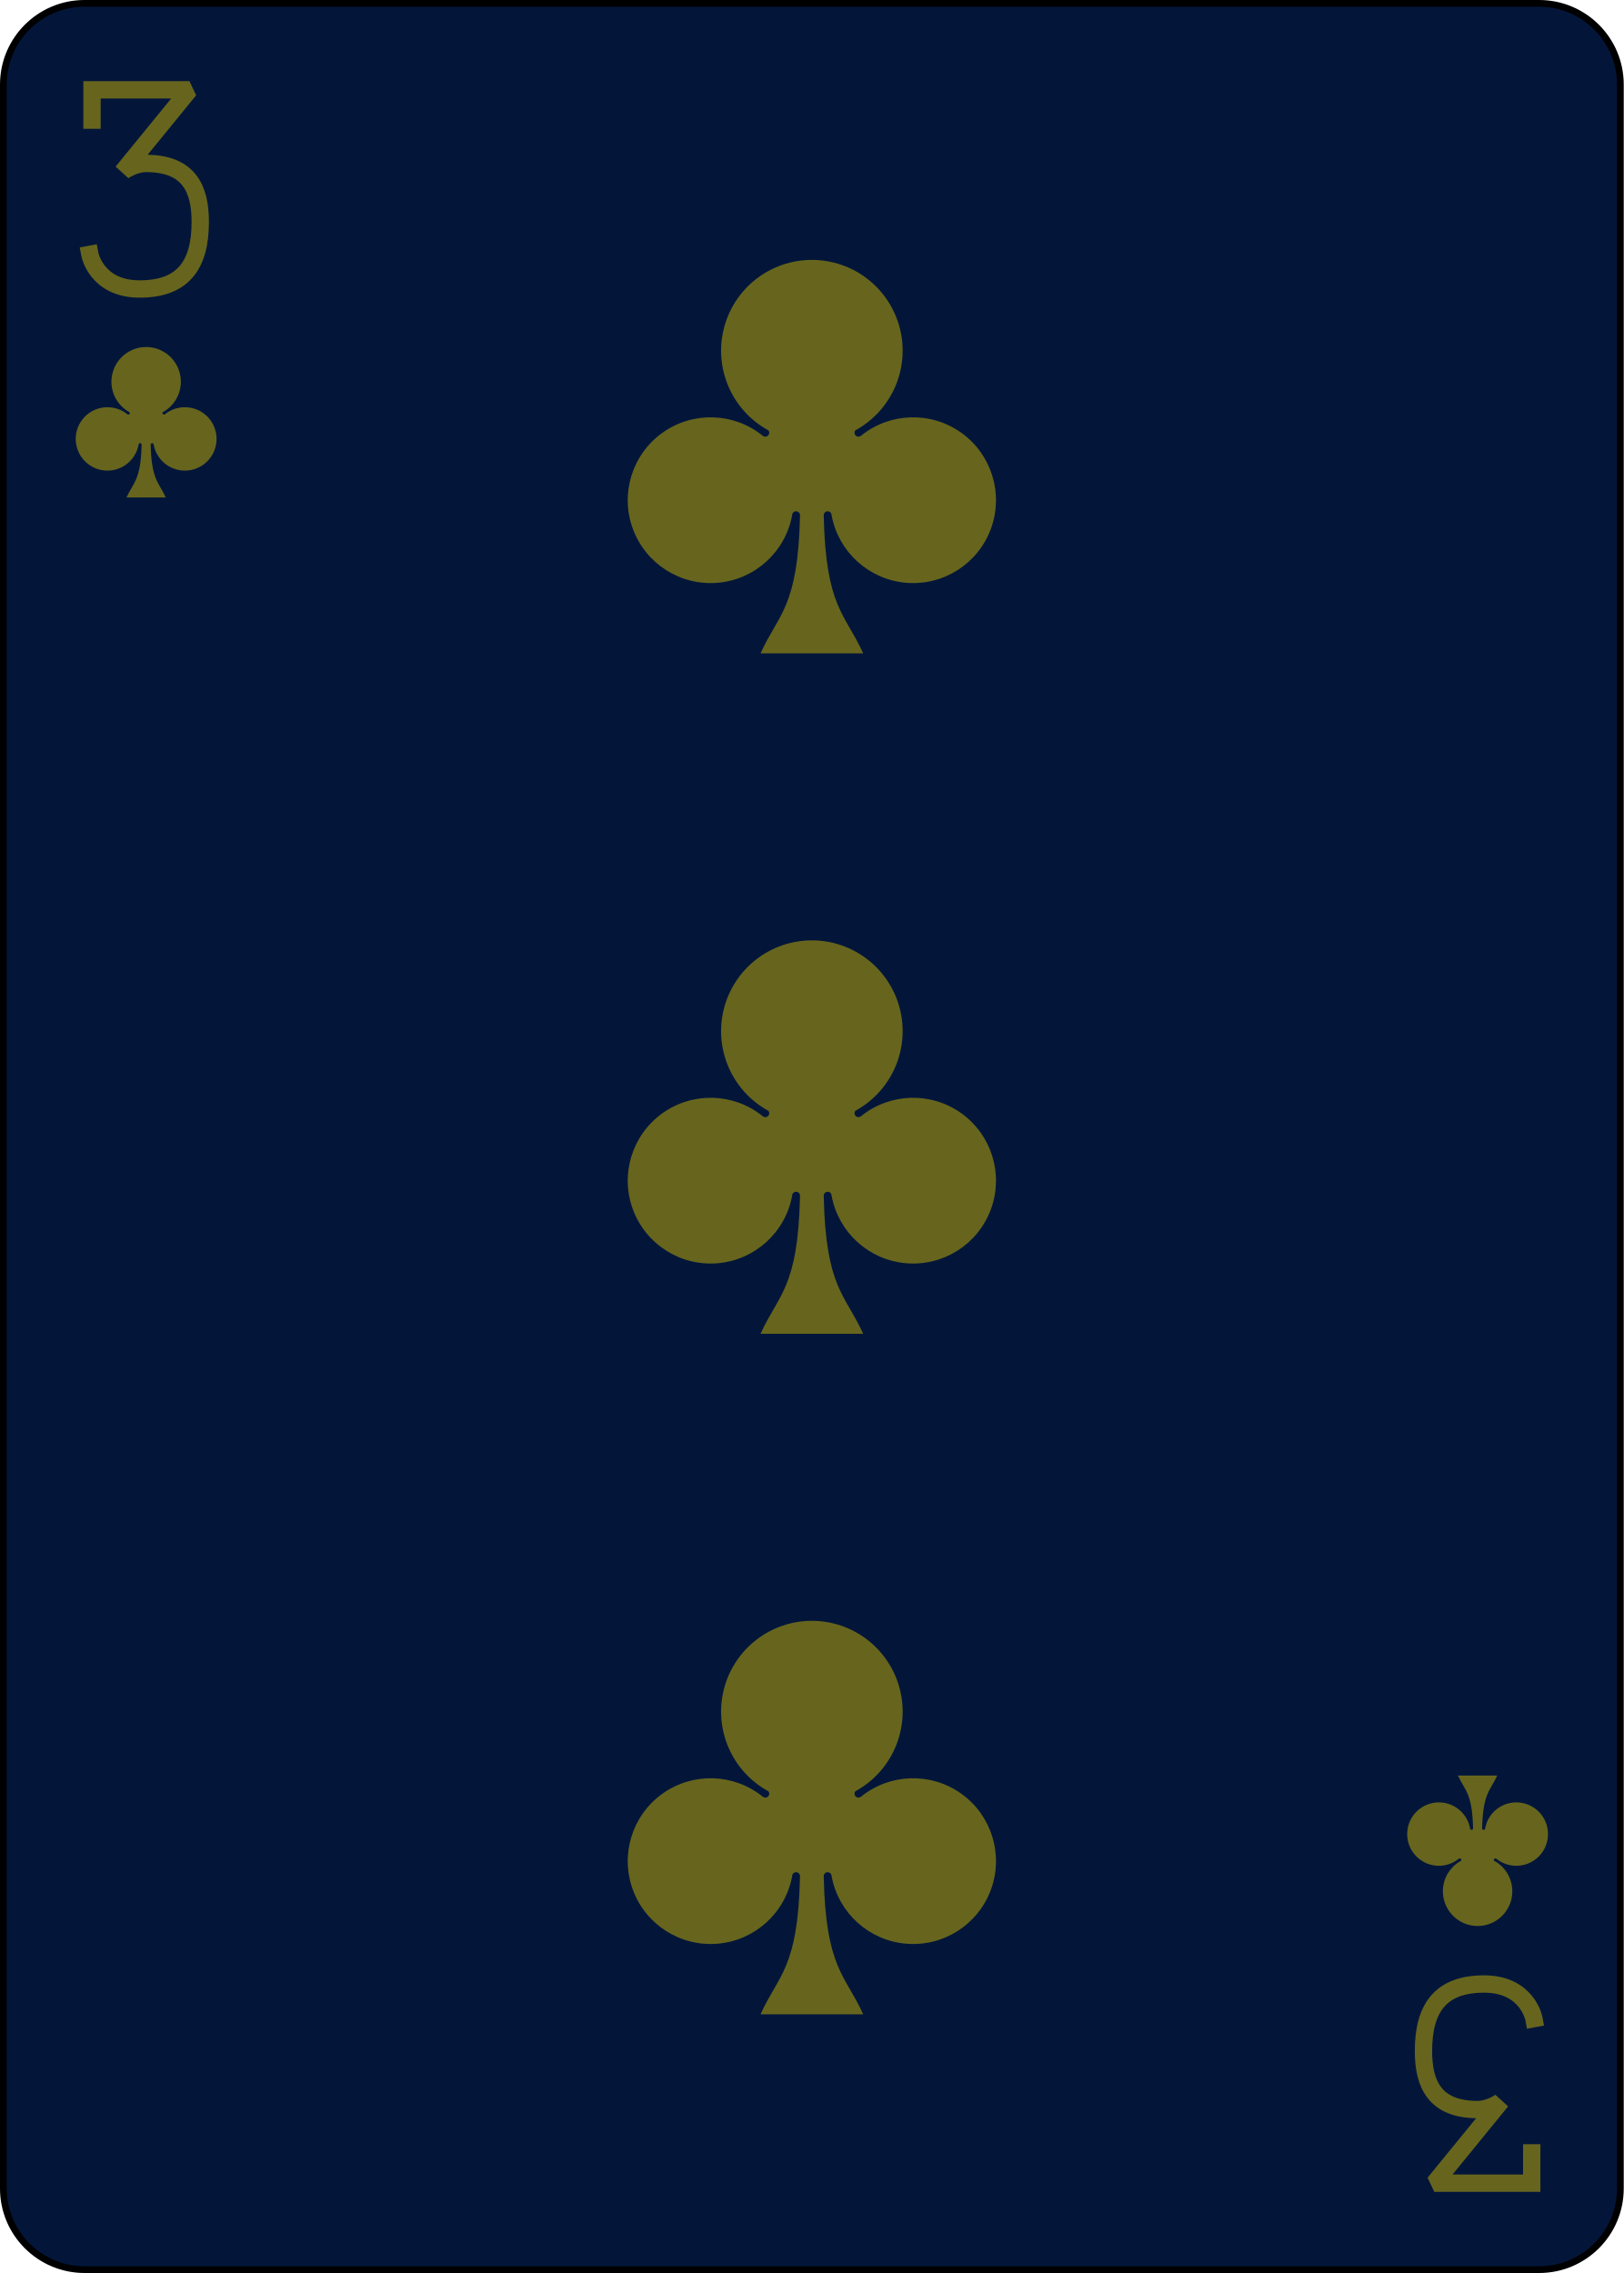
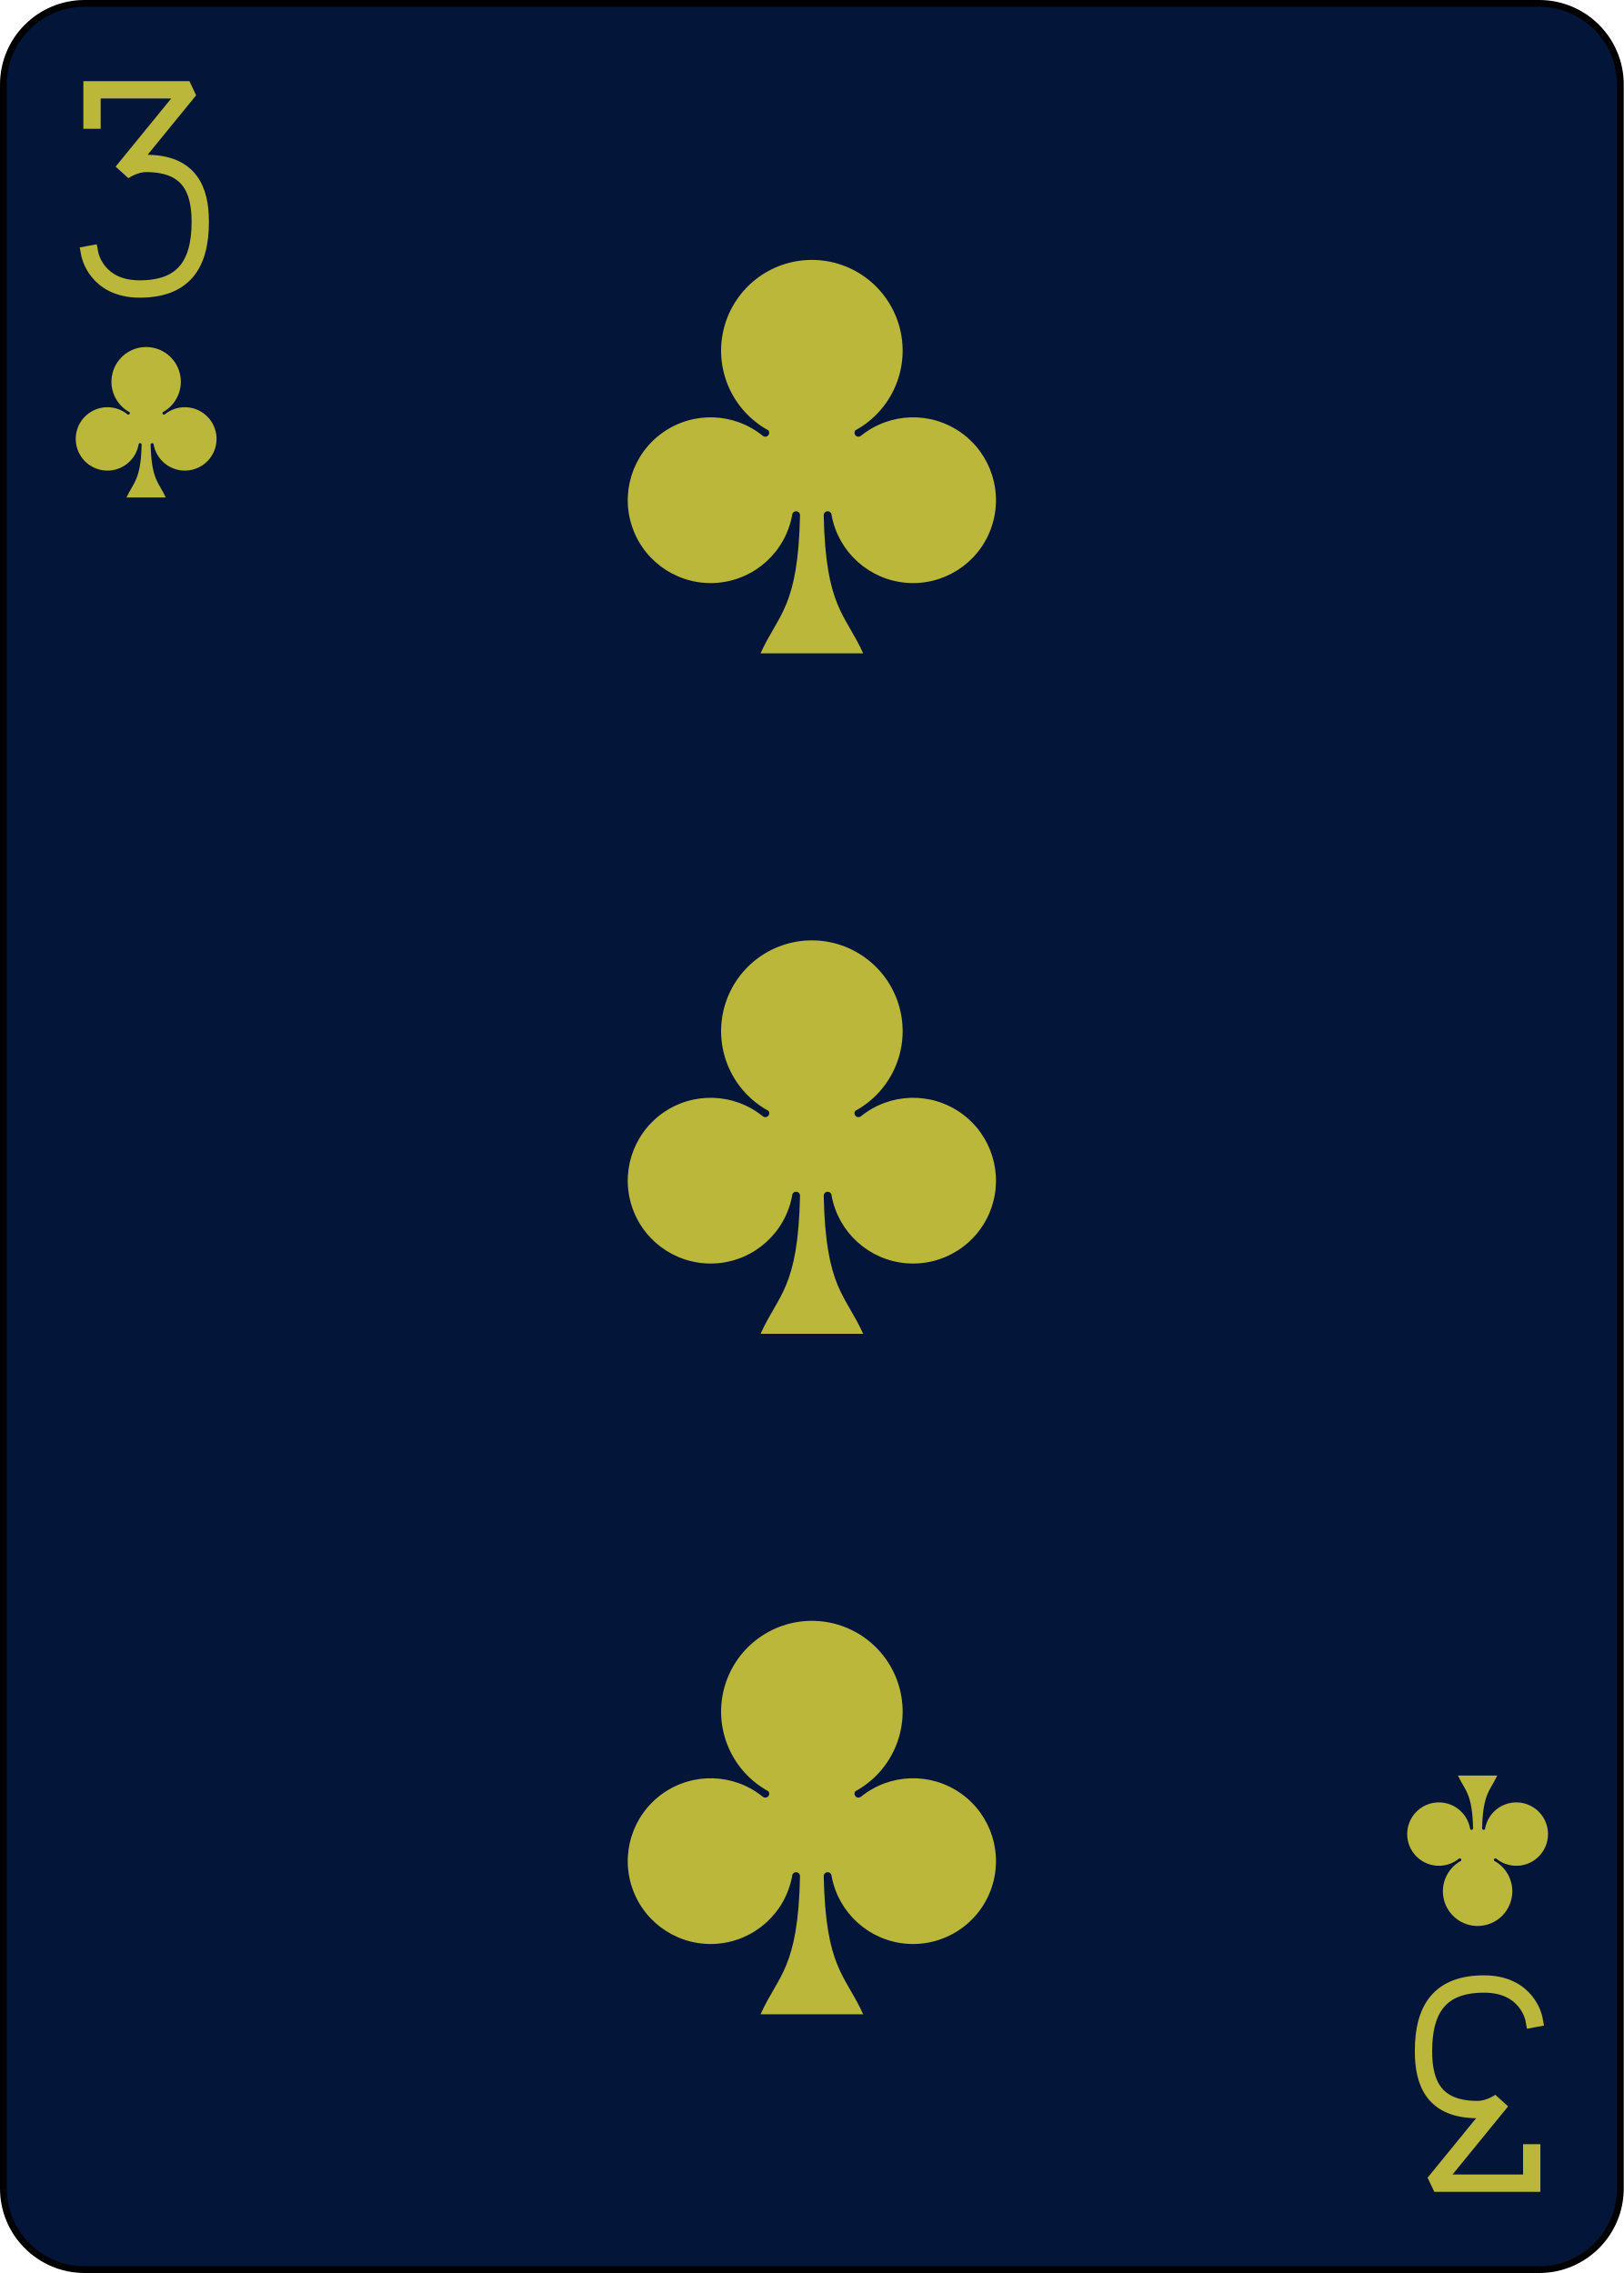
<svg xmlns="http://www.w3.org/2000/svg" xmlns:xlink="http://www.w3.org/1999/xlink" class="card" face="3C" height="3.5in" preserveAspectRatio="none" viewBox="-120 -168 240 336" width="2.5in">
  <symbol id="SC3" viewBox="-600 -600 1200 1200" preserveAspectRatio="xMinYMid">
-     <path d="M30 150C35 385 85 400 130 500L-130 500C-85 400 -35 385 -30 150A10 10 0 0 0 -50 150A210 210 0 1 1 -124 -51A10 10 0 0 0 -110 -65A230 230 0 1 1 110 -65A10 10 0 0 0 124 -51A210 210 0 1 1 50 150A10 10 0 0 0 30 150Z" fill="#67651d" />
+     <path d="M30 150C35 385 85 400 130 500L-130 500C-85 400 -35 385 -30 150A10 10 0 0 0 -50 150A210 210 0 1 1 -124 -51A10 10 0 0 0 -110 -65A230 230 0 1 1 110 -65A10 10 0 0 0 124 -51A210 210 0 1 1 50 150A10 10 0 0 0 30 150Z" fill="#bab73a" />
  </symbol>
  <symbol id="VC3" viewBox="-500 -500 1000 1000" preserveAspectRatio="xMinYMid">
-     <path d="M-250 -320L-250 -460L200 -460L-110 -80C-100 -90 -50 -120 0 -120C200 -120 250 0 250 150C250 350 170 460 -30 460C-230 460 -260 300 -260 300" stroke="#67651d" stroke-width="80" stroke-linecap="square" stroke-miterlimit="1.5" fill="none" />
+     <path d="M-250 -320L-250 -460L200 -460L-110 -80C-100 -90 -50 -120 0 -120C200 -120 250 0 250 150C250 350 170 460 -30 460C-230 460 -260 300 -260 300" stroke="#bab73a" stroke-width="80" stroke-linecap="square" stroke-miterlimit="1.5" fill="none" />
  </symbol>
  <rect width="239" height="335" x="-119.5" y="-167.5" rx="12" ry="12" fill="#03163a" stroke="black" />
  <use xlink:href="#VC3" height="32" x="-114.4" y="-156" />
  <use xlink:href="#SC3" height="26.769" x="-111.784" y="-119" />
  <use xlink:href="#SC3" height="70" x="-35" y="-135.588" />
  <use xlink:href="#SC3" height="70" x="-35" y="-35" />
  <use xlink:href="#SC3" height="70" x="-35" y="65.588" />
  <g transform="rotate(180)">
    <use xlink:href="#VC3" height="32" x="-114.4" y="-156" />
    <use xlink:href="#SC3" height="26.769" x="-111.784" y="-119" />
  </g>
</svg>
